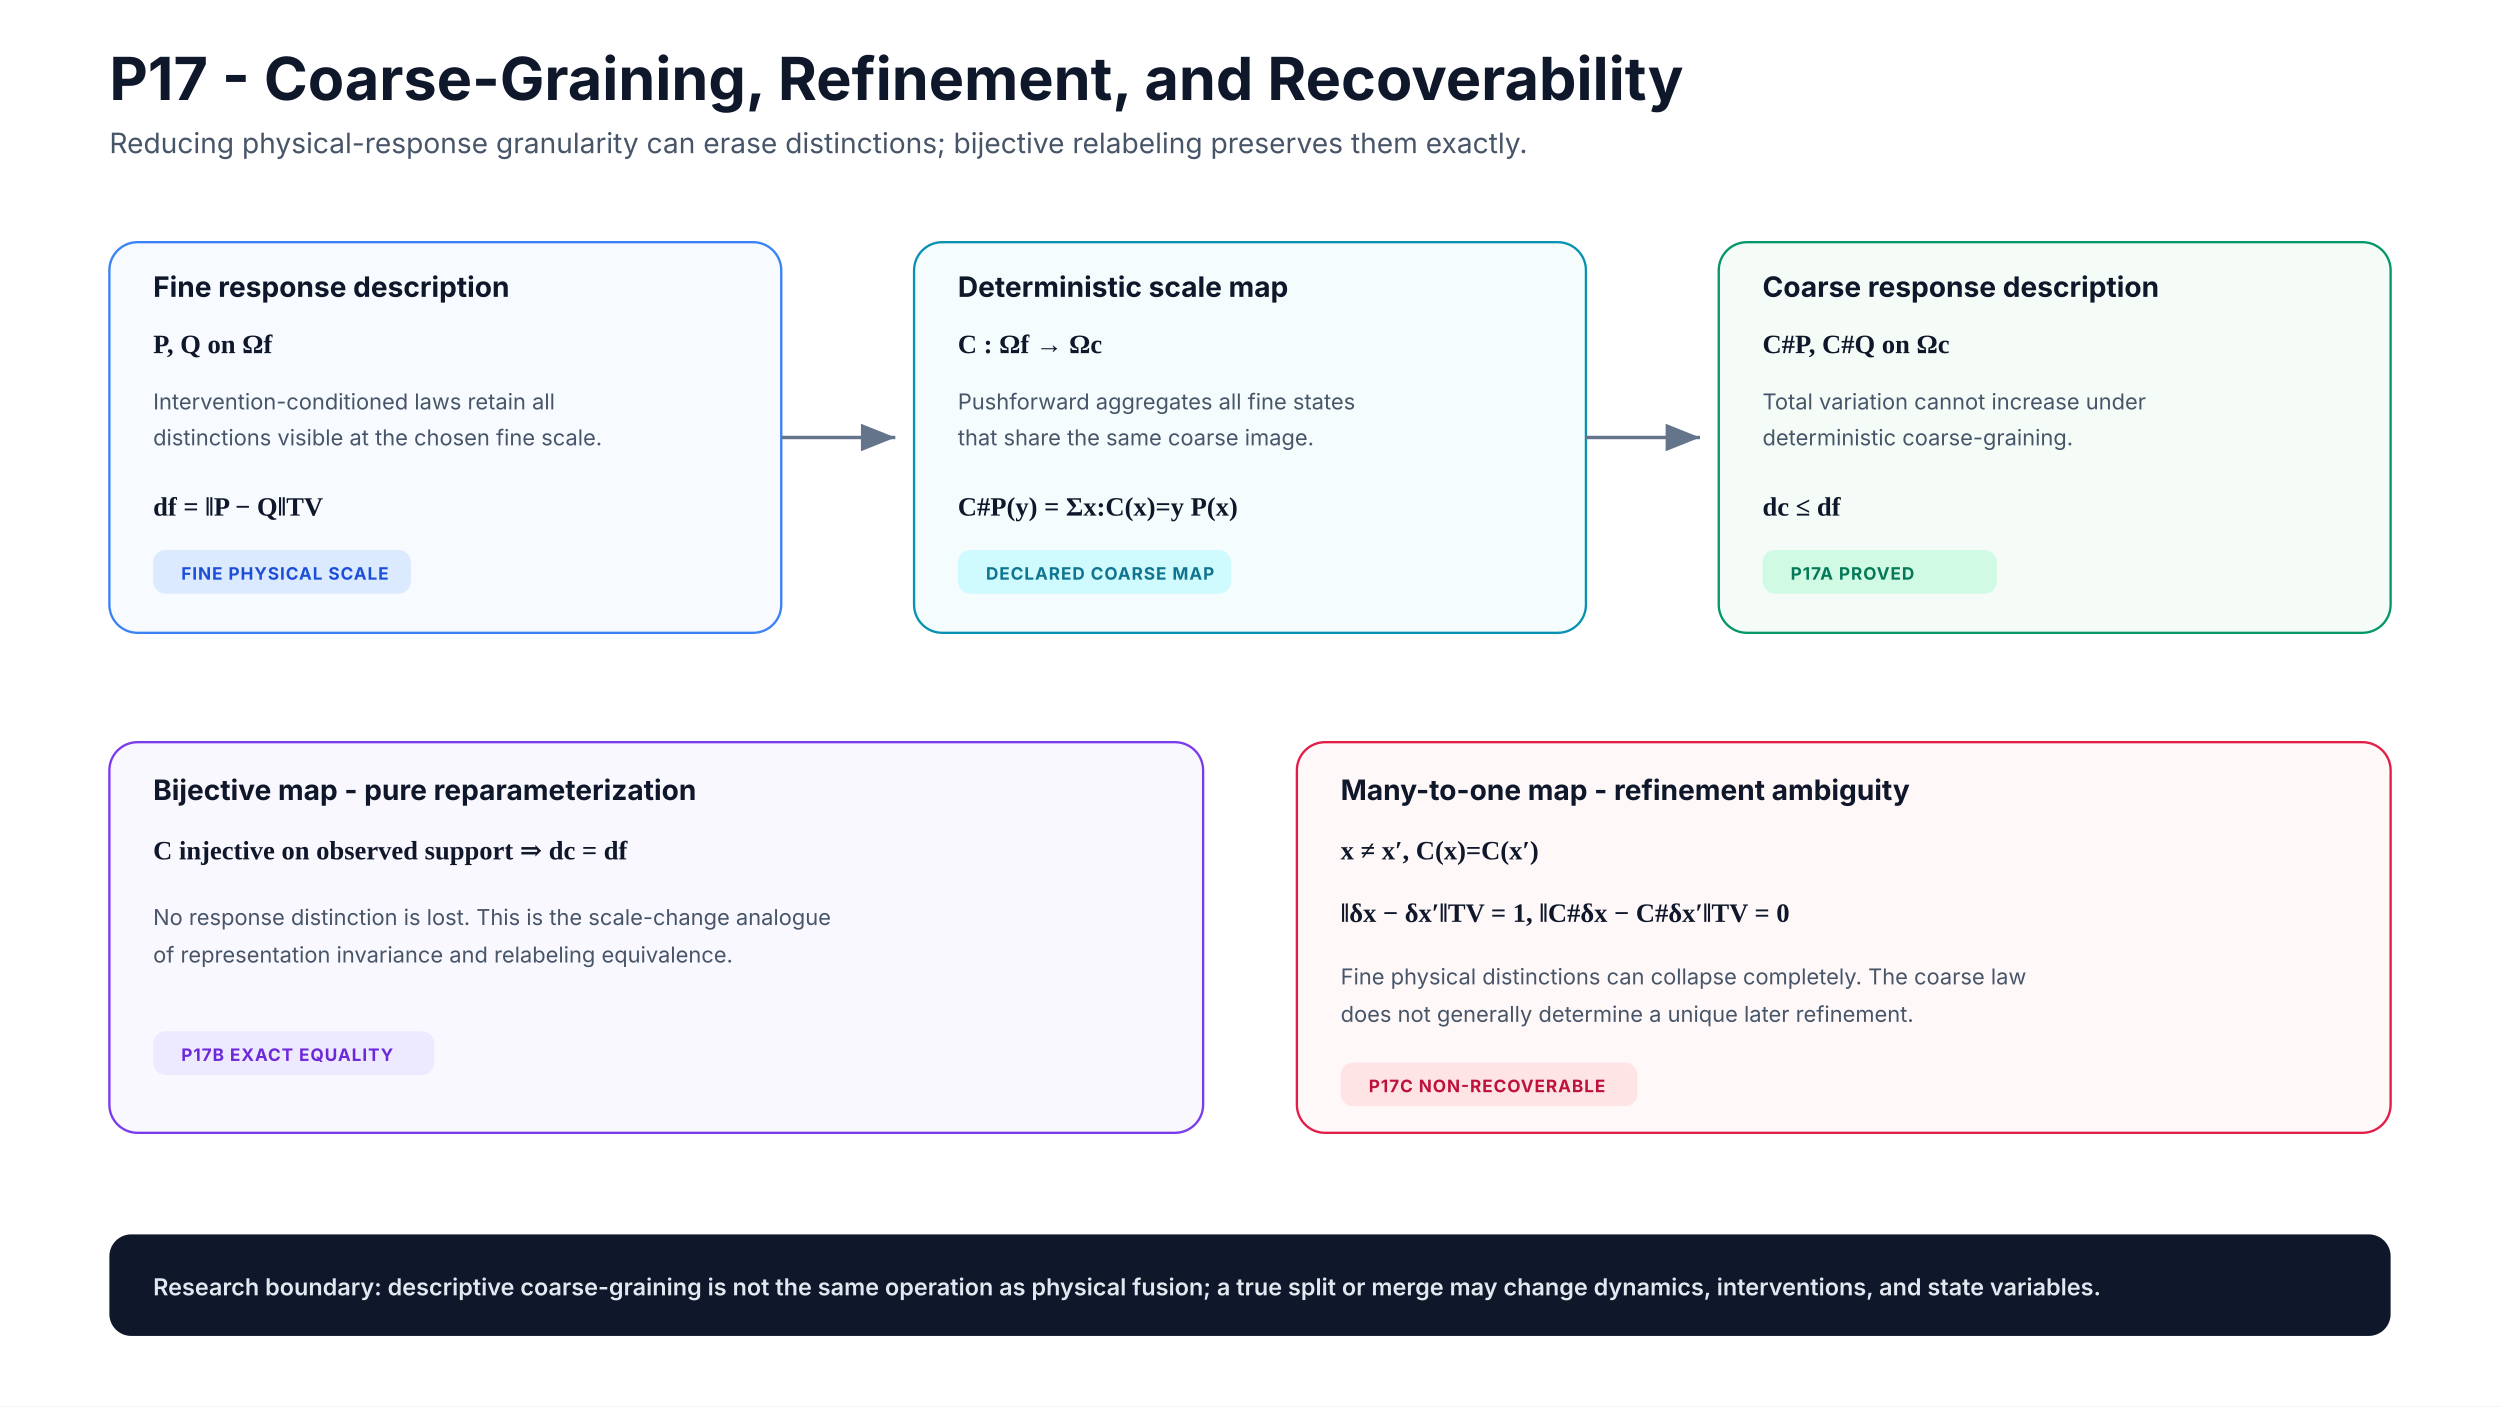
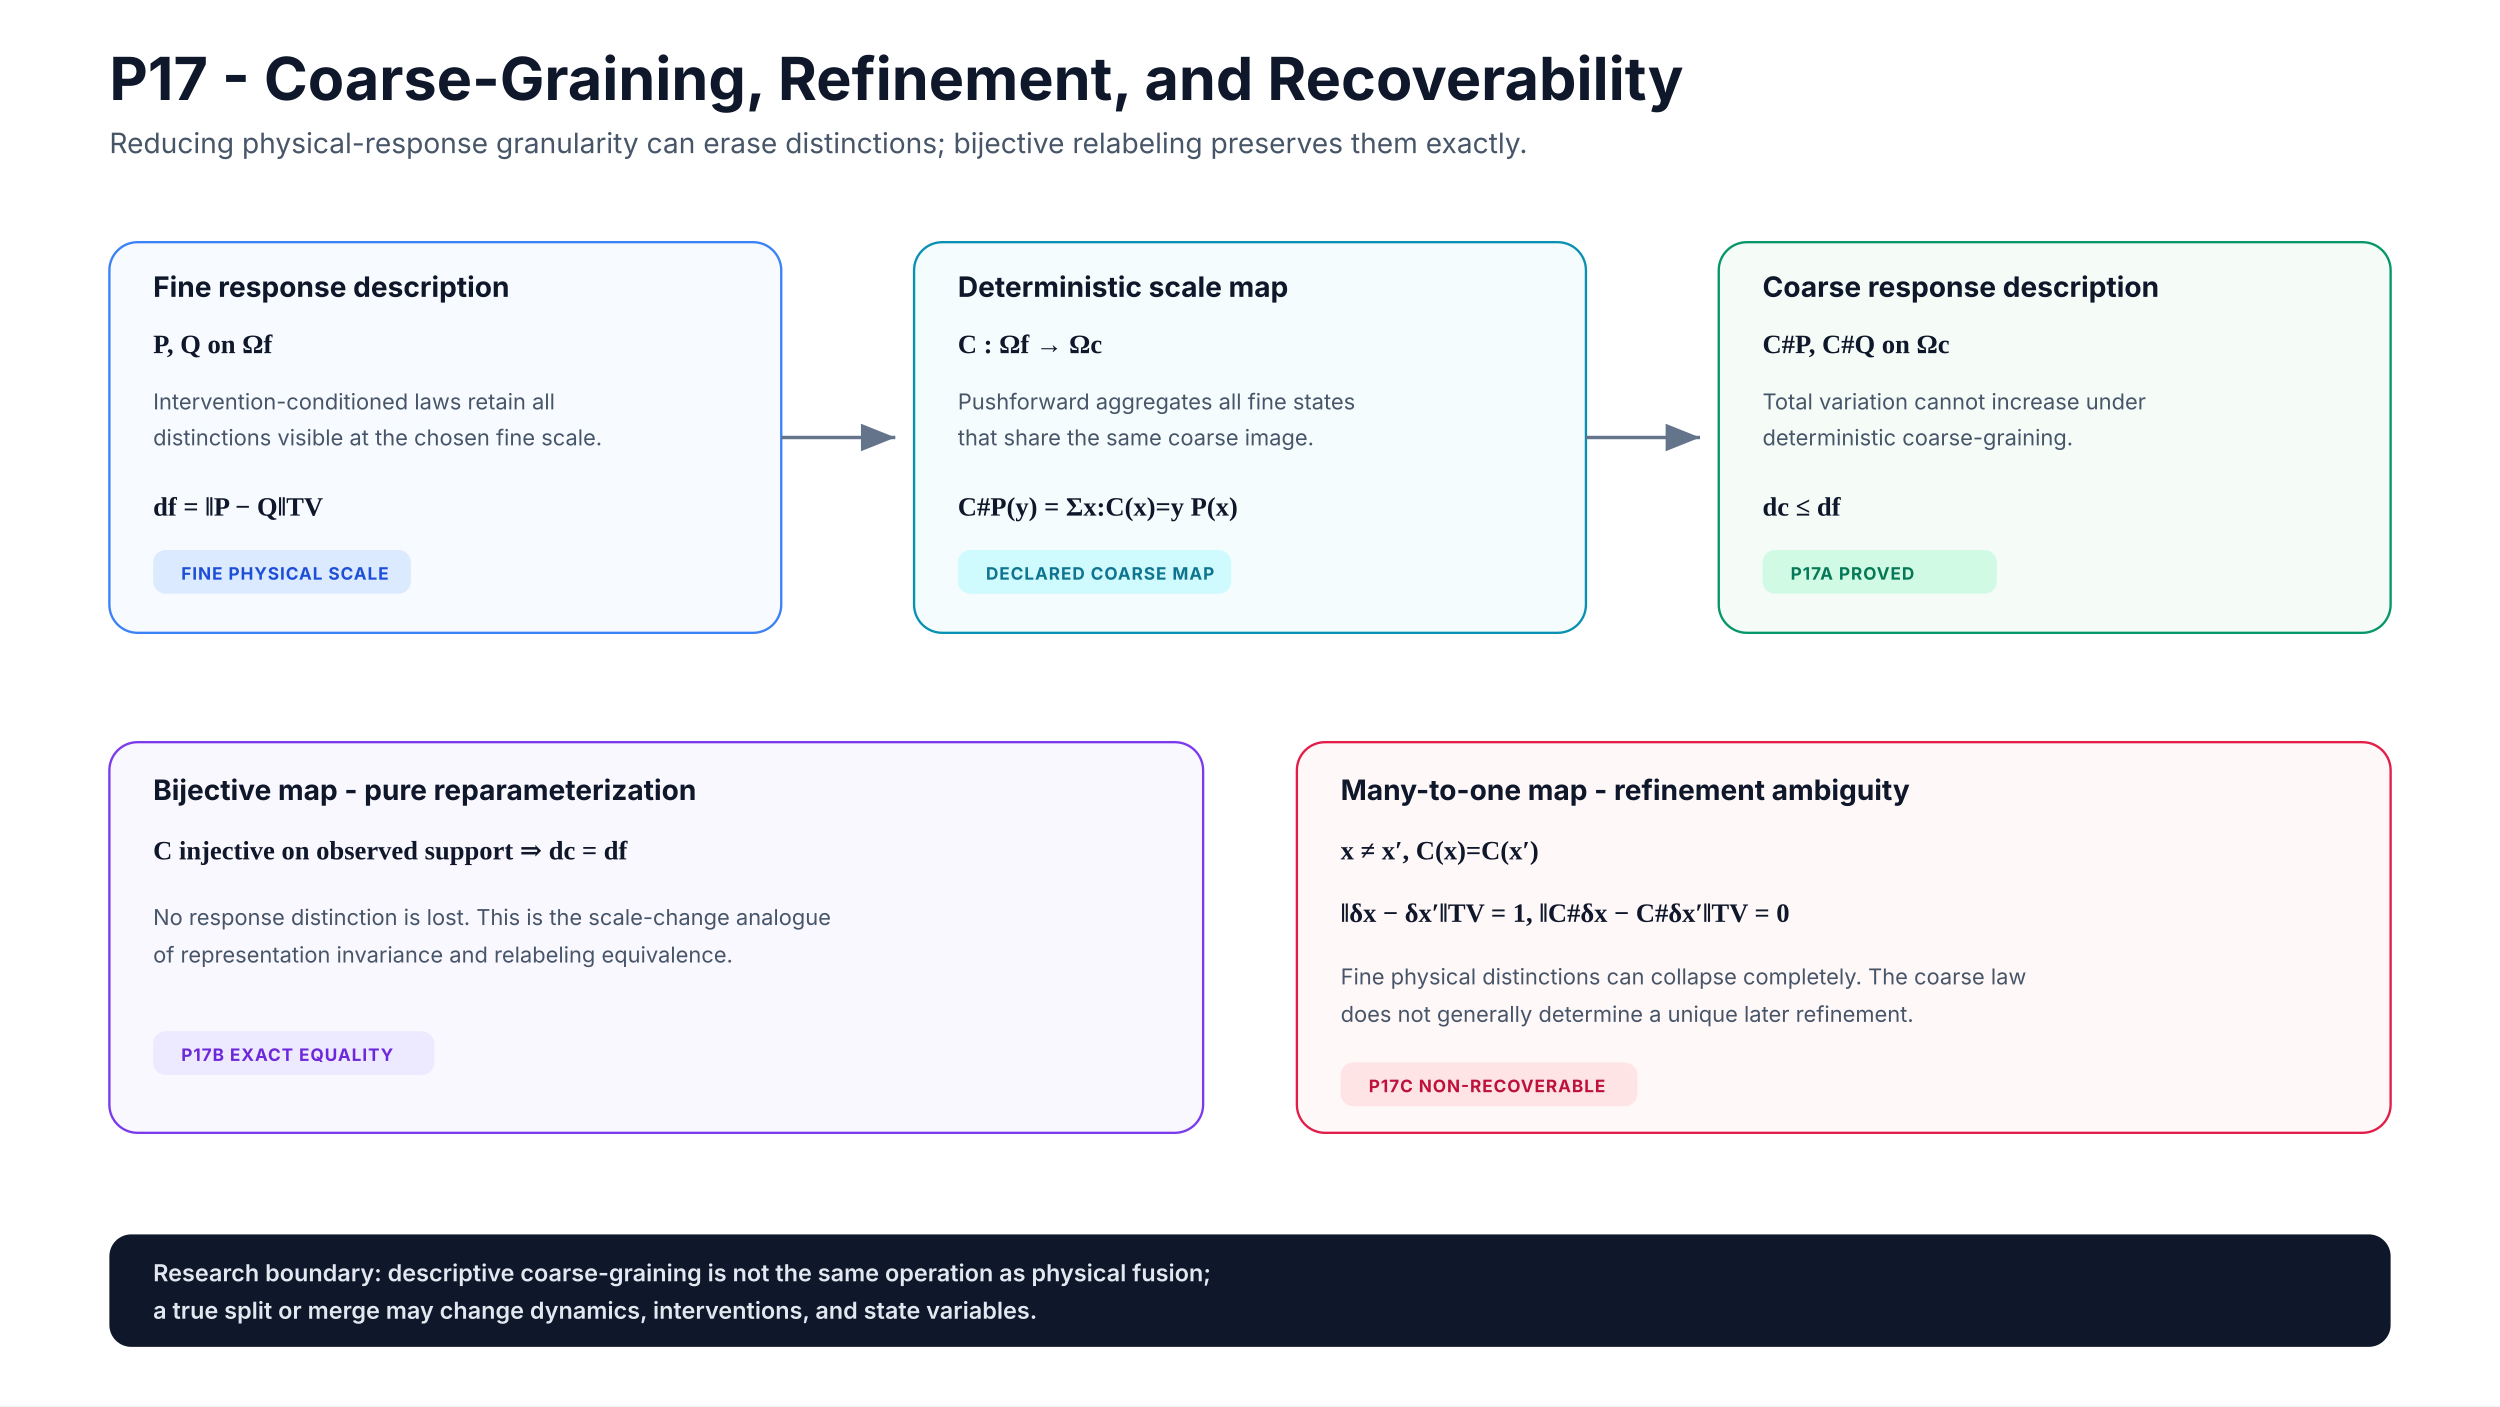
<svg xmlns="http://www.w3.org/2000/svg" width="1600" height="900" viewBox="0 0 1600 900" role="img" aria-labelledby="title desc">
  <defs>
    <marker id="arrow" markerWidth="12" markerHeight="12" refX="10" refY="4" orient="auto">
      <path d="M0 0 L0 8 L10 4 z" fill="#64748b" />
    </marker>
    <style>
      .title{font:700 38px Inter,Segoe UI,Arial,sans-serif;fill:#0f172a}
      .subtitle{font:400 18px Inter,Segoe UI,Arial,sans-serif;fill:#475569}
      .head{font:700 18px Inter,Segoe UI,Arial,sans-serif;fill:#0f172a}
      .body{font:400 14px Inter,Segoe UI,Arial,sans-serif;fill:#475569}
      .eq{font:600 17px Georgia,'Times New Roman',serif;fill:#0f172a}
      .small{font:700 11px Inter,Segoe UI,Arial,sans-serif;letter-spacing:.6px}
      .arrow{stroke:#64748b;stroke-width:2.2;fill:none;marker-end:url(#arrow)}
    </style>
  </defs>
  <rect width="1600" height="900" fill="#ffffff" />
  <text x="70" y="64" class="title">P17 - Coarse-Graining, Refinement, and Recoverability</text>
  <text x="70" y="98" class="subtitle">Reducing physical-response granularity can erase distinctions; bijective relabeling preserves them exactly.</text>
  <rect x="70" y="155" width="430" height="250" rx="18" fill="#f7fbff" stroke="#3b82f6" stroke-width="1.5" />
  <text x="98" y="190" class="head">Fine response description</text>
  <text x="98" y="226" class="eq">P, Q on Ωf</text>
  <text x="98" y="262" class="body">Intervention-conditioned laws retain all</text>
  <text x="98" y="285" class="body">distinctions visible at the chosen fine scale.</text>
  <text x="98" y="330" class="eq">df = ‖P − Q‖TV</text>
  <rect x="98" y="352" width="165" height="28" rx="8" fill="#dbeafe" />
  <text x="116" y="371" class="small" fill="#1d4ed8">FINE PHYSICAL SCALE</text>
  <rect x="585" y="155" width="430" height="250" rx="18" fill="#f5fcfd" stroke="#0891b2" stroke-width="1.5" />
  <text x="613" y="190" class="head">Deterministic scale map</text>
  <text x="613" y="226" class="eq">C : Ωf → Ωc</text>
  <text x="613" y="262" class="body">Pushforward aggregates all fine states</text>
  <text x="613" y="285" class="body">that share the same coarse image.</text>
  <text x="613" y="330" class="eq">C#P(y) = Σx:C(x)=y P(x)</text>
  <rect x="613" y="352" width="175" height="28" rx="8" fill="#cffafe" />
  <text x="631" y="371" class="small" fill="#0e7490">DECLARED COARSE MAP</text>
  <rect x="1100" y="155" width="430" height="250" rx="18" fill="#f5fcf8" stroke="#059669" stroke-width="1.5" />
  <text x="1128" y="190" class="head">Coarse response description</text>
  <text x="1128" y="226" class="eq">C#P, C#Q on Ωc</text>
  <text x="1128" y="262" class="body">Total variation cannot increase under</text>
  <text x="1128" y="285" class="body">deterministic coarse-graining.</text>
  <text x="1128" y="330" class="eq">dc ≤ df</text>
  <rect x="1128" y="352" width="150" height="28" rx="8" fill="#d1fae5" />
  <text x="1146" y="371" class="small" fill="#047857">P17A PROVED</text>
  <path class="arrow" d="M500 280 H573" />
  <path class="arrow" d="M1015 280 H1088" />
  <rect x="70" y="475" width="700" height="250" rx="18" fill="#faf8ff" stroke="#7c3aed" stroke-width="1.5" />
  <text x="98" y="512" class="head">Bijective map - pure reparameterization</text>
  <text x="98" y="550" class="eq">C injective on observed support  ⇒  dc = df</text>
  <text x="98" y="592" class="body">No response distinction is lost. This is the scale-change analogue</text>
  <text x="98" y="616" class="body">of representation invariance and relabeling equivalence.</text>
  <rect x="98" y="660" width="180" height="28" rx="8" fill="#ede9fe" />
  <text x="116" y="679" class="small" fill="#6d28d9">P17B EXACT EQUALITY</text>
  <rect x="830" y="475" width="700" height="250" rx="18" fill="#fff8f9" stroke="#e11d48" stroke-width="1.5" />
  <text x="858" y="512" class="head">Many-to-one map - refinement ambiguity</text>
  <text x="858" y="550" class="eq">x ≠ x′, C(x)=C(x′)</text>
  <text x="858" y="590" class="eq">‖δx − δx′‖TV = 1,   ‖C#δx − C#δx′‖TV = 0</text>
  <text x="858" y="630" class="body">Fine physical distinctions can collapse completely. The coarse law</text>
  <text x="858" y="654" class="body">does not generally determine a unique later refinement.</text>
  <rect x="858" y="680" width="190" height="28" rx="8" fill="#ffe4e6" />
  <text x="876" y="699" class="small" fill="#be123c">P17C NON-RECOVERABLE</text>
-   <rect x="70" y="790" width="1460" height="65" rx="14" fill="#0f172a" />
-   <text x="98" y="829" style="font:600 15px Inter,Segoe UI,Arial,sans-serif;fill:#e2e8f0">Research boundary: descriptive coarse-graining is not the same operation as physical fusion; a true split or merge may change dynamics, interventions, and state variables.</text>
+   <rect x="70" y="790" width="1460" height="72" rx="14" fill="#0f172a" />
+   <text x="98" y="820" style="font:600 15px Inter,Segoe UI,Arial,sans-serif;fill:#e2e8f0">Research boundary: descriptive coarse-graining is not the same operation as physical fusion;</text>
+   <text x="98" y="844" style="font:600 15px Inter,Segoe UI,Arial,sans-serif;fill:#e2e8f0">a true split or merge may change dynamics, interventions, and state variables.</text>
</svg>
